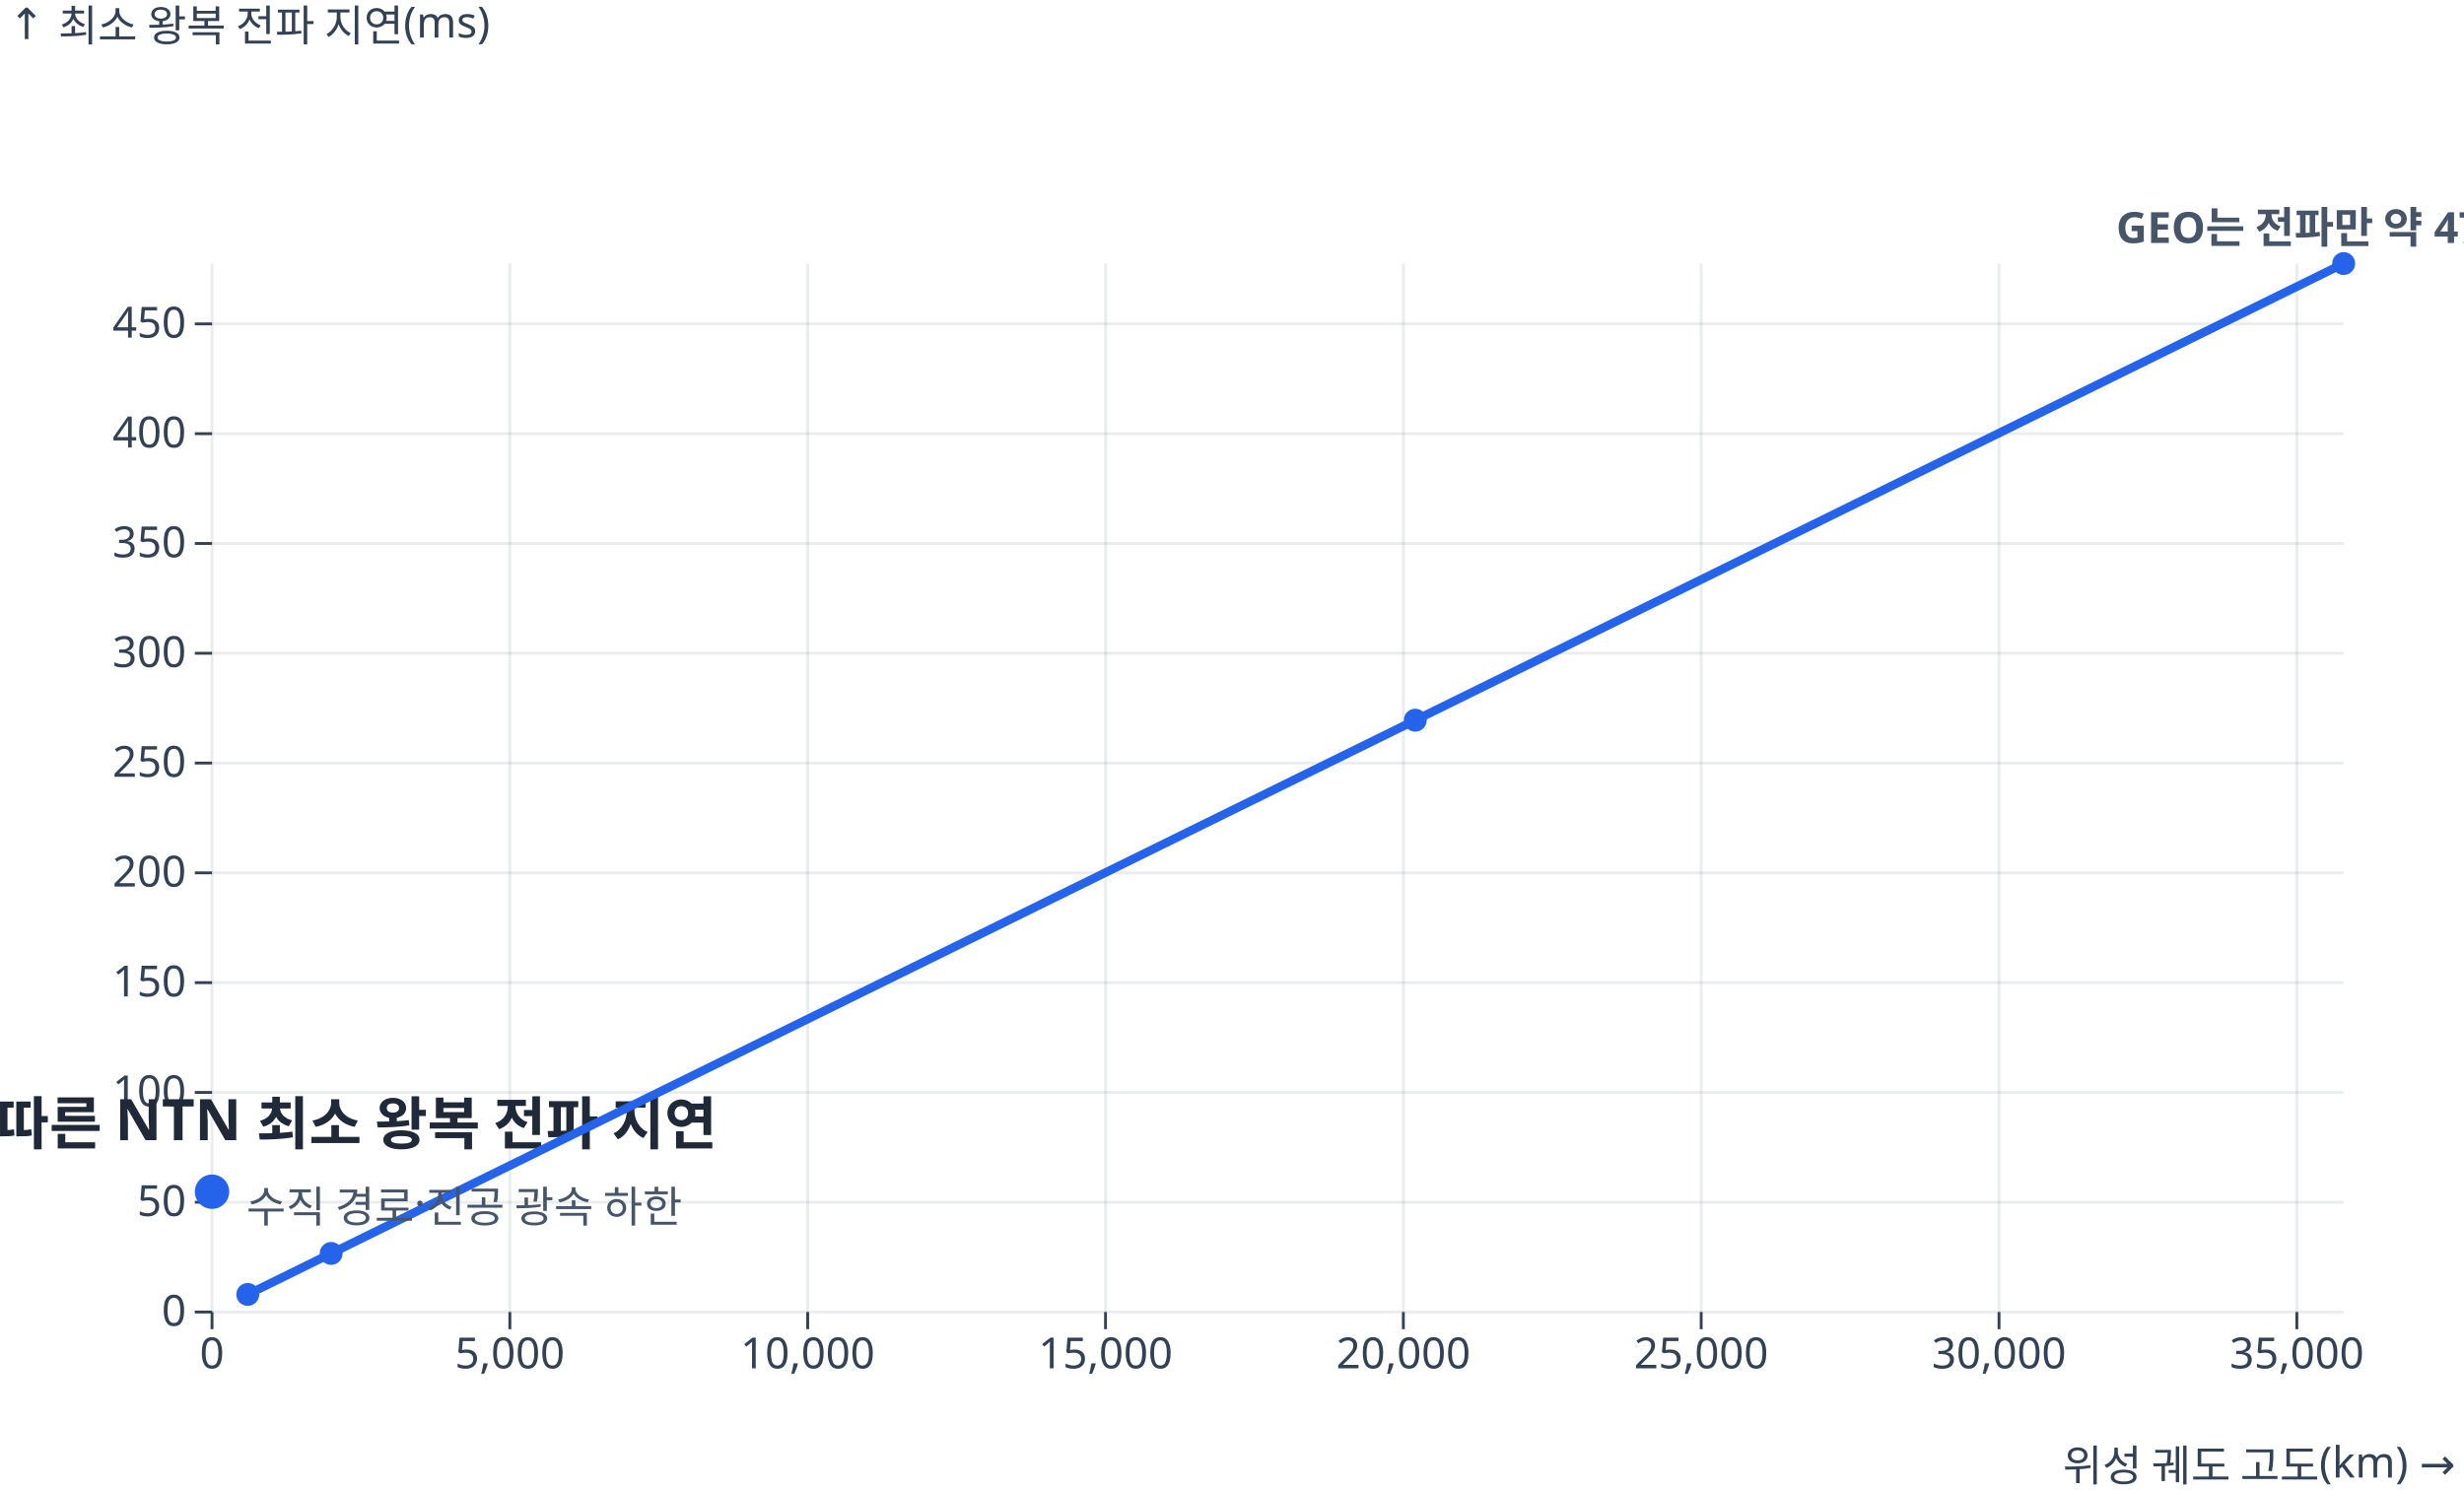
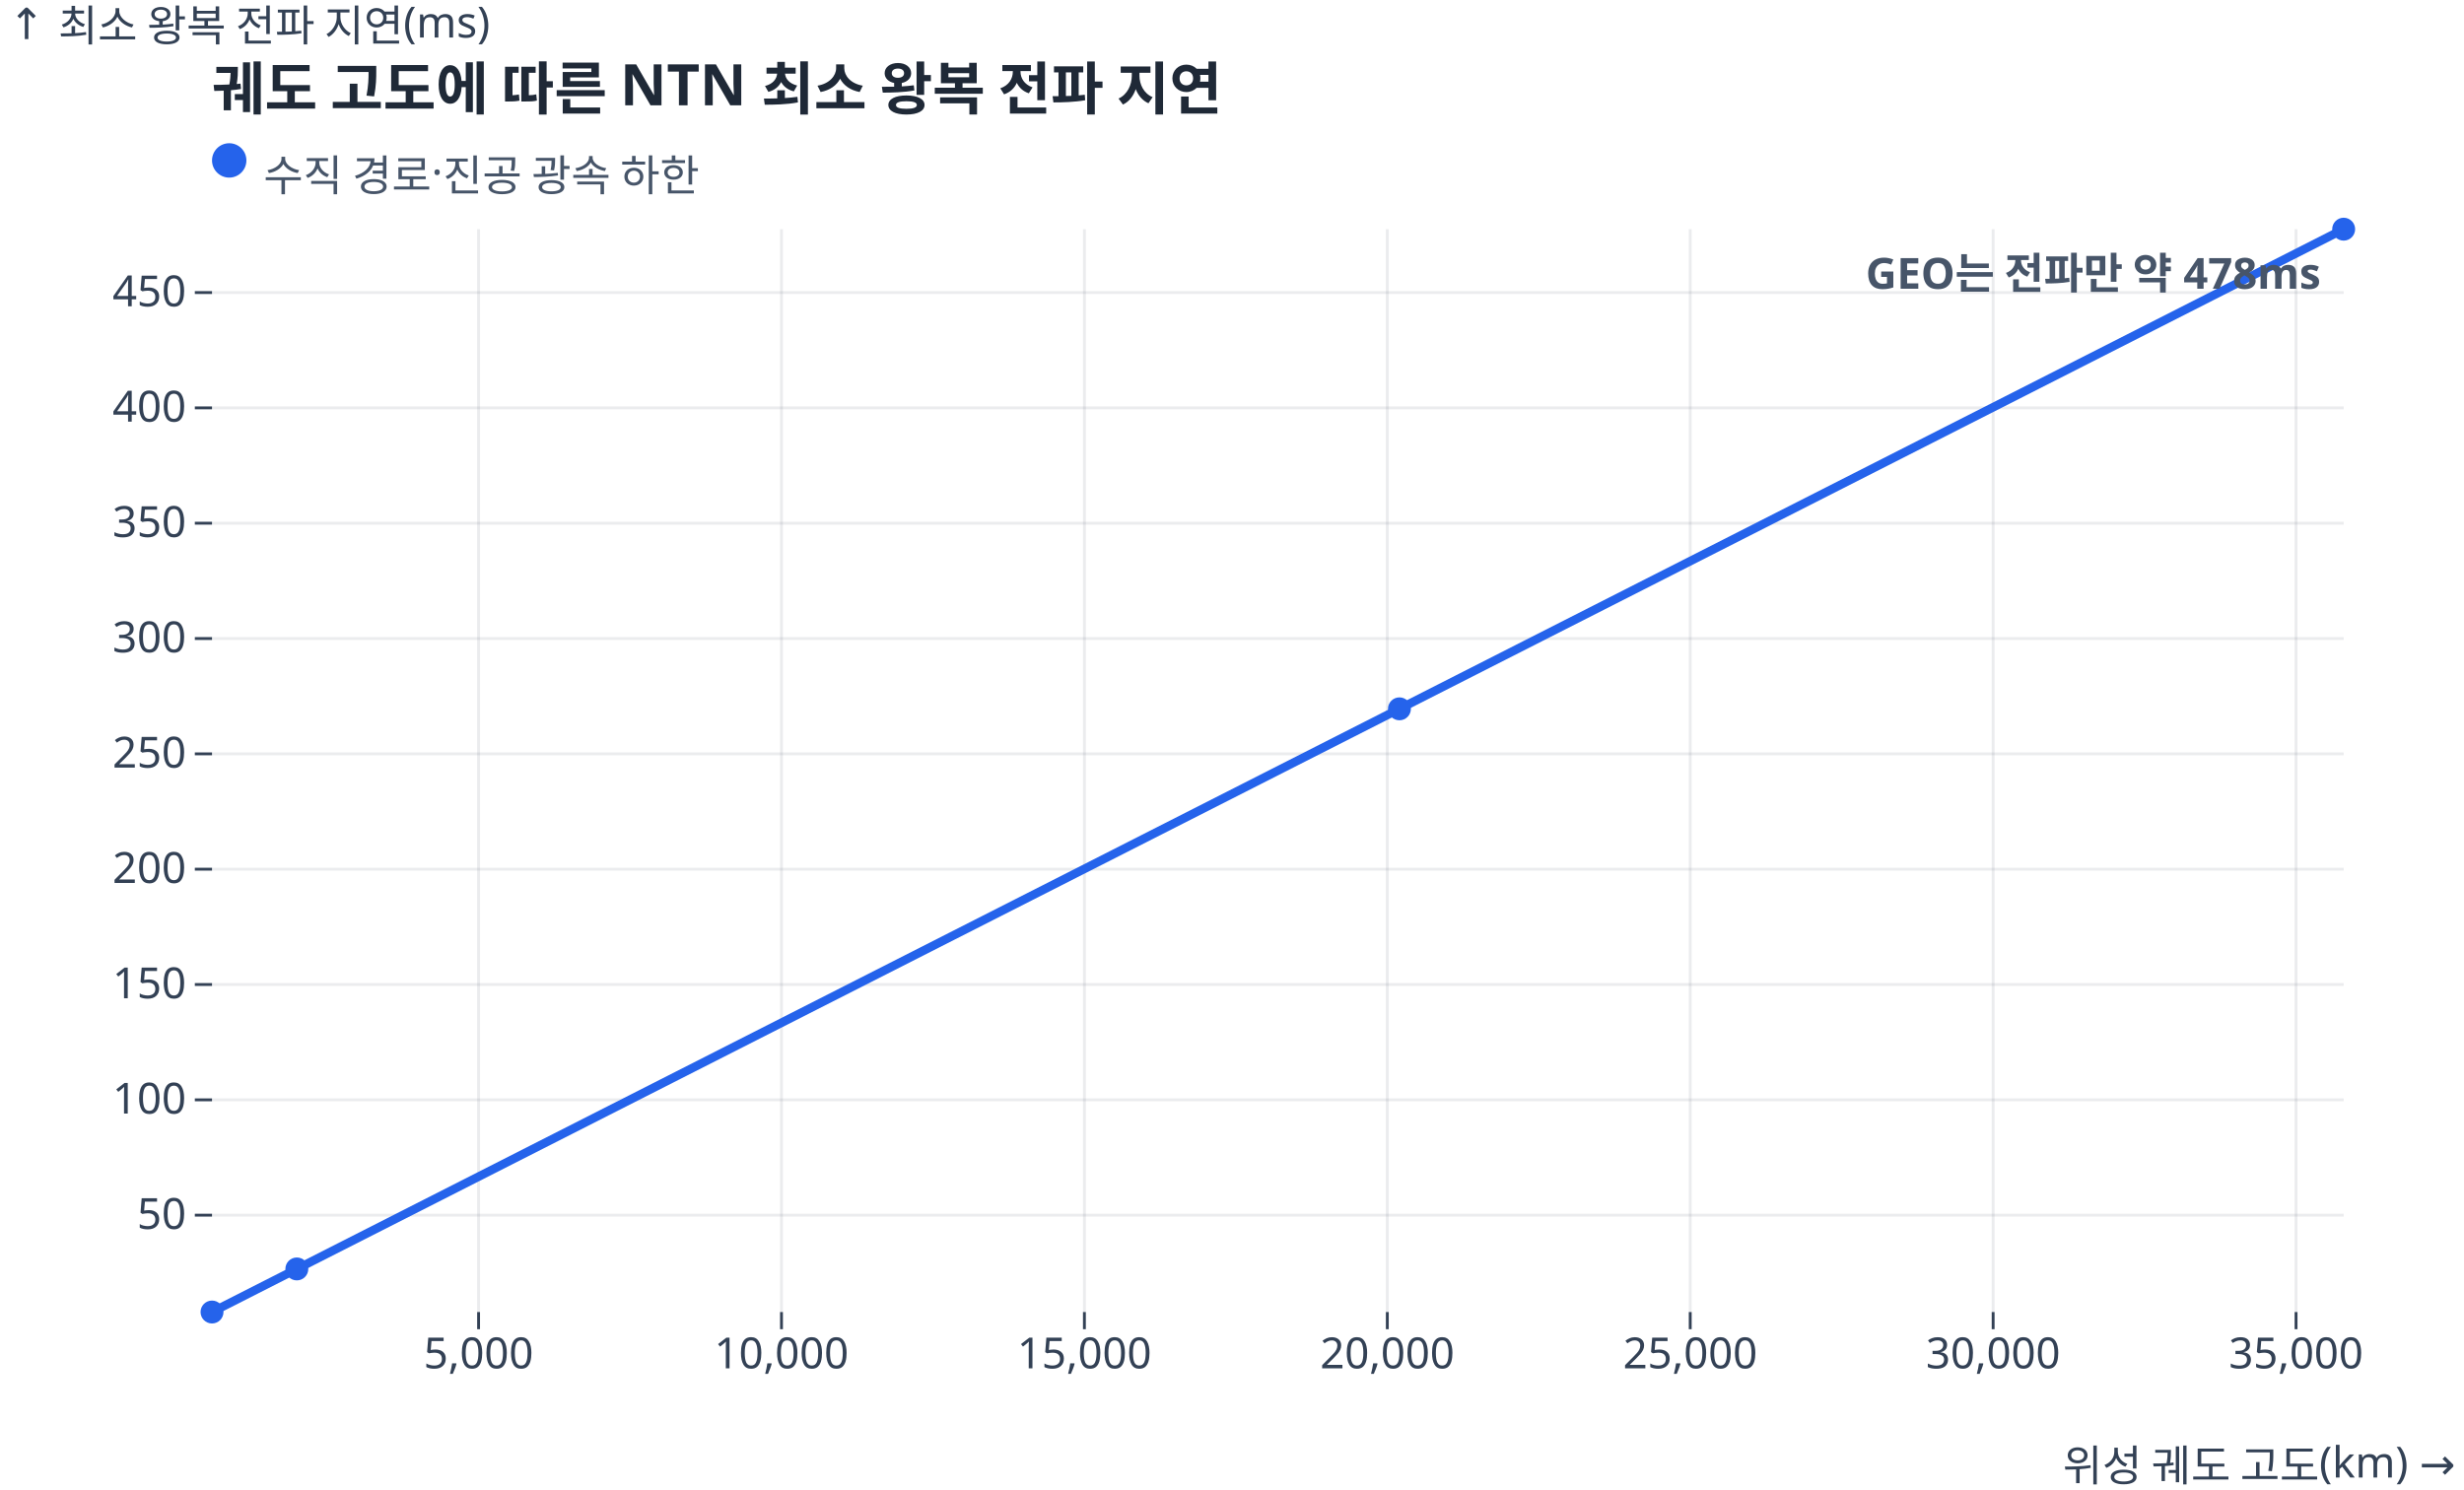
<svg xmlns="http://www.w3.org/2000/svg" class="plot-d6a7b5" fill="currentColor" font-family="system-ui, sans-serif" font-size="10" text-anchor="middle" width="860" height="520" viewBox="0 0 860 520" style="background: rgb(248, 250, 252); color: rgb(51, 65, 85); font-family: system-ui, sans-serif; font-size: 15px;" role="img" aria-label="궤도 고도에 따른 NTN 최소 왕복 전파 지연: 수직 경로·진공 광속 하한 계열 차트">
  <style>:where(.plot-d6a7b5) {
  --plot-background: white;
  display: block;
  height: auto;
  height: intrinsic;
  max-width: 100%;
}
:where(.plot-d6a7b5 text),
:where(.plot-d6a7b5 tspan) {
  white-space: pre;
}</style>
  <g aria-label="y-grid" aria-hidden="true" stroke="currentColor" stroke-opacity="0.1">
-     <line x1="74" x2="818" y1="458" y2="458" />
-     <line x1="74" x2="818" y1="419.674" y2="419.674" />
-     <line x1="74" x2="818" y1="381.347" y2="381.347" />
-     <line x1="74" x2="818" y1="343.021" y2="343.021" />
-     <line x1="74" x2="818" y1="304.694" y2="304.694" />
-     <line x1="74" x2="818" y1="266.368" y2="266.368" />
-     <line x1="74" x2="818" y1="228.041" y2="228.041" />
-     <line x1="74" x2="818" y1="189.715" y2="189.715" />
-     <line x1="74" x2="818" y1="151.388" y2="151.388" />
-     <line x1="74" x2="818" y1="113.062" y2="113.062" />
+     <line x1="74" x2="818" y1="424.188" y2="424.188" />
+     <line x1="74" x2="818" y1="383.93" y2="383.93" />
+     <line x1="74" x2="818" y1="343.672" y2="343.672" />
+     <line x1="74" x2="818" y1="303.414" y2="303.414" />
+     <line x1="74" x2="818" y1="263.156" y2="263.156" />
+     <line x1="74" x2="818" y1="222.898" y2="222.898" />
+     <line x1="74" x2="818" y1="182.639" y2="182.639" />
+     <line x1="74" x2="818" y1="142.381" y2="142.381" />
+     <line x1="74" x2="818" y1="102.123" y2="102.123" />
  </g>
  <g aria-label="y-axis tick" aria-hidden="true" fill="none" stroke="currentColor">
-     <path transform="translate(74,458)" d="M0,0L-6,0" />
-     <path transform="translate(74,419.6735)" d="M0,0L-6,0" />
-     <path transform="translate(74,381.3471)" d="M0,0L-6,0" />
-     <path transform="translate(74,343.0206)" d="M0,0L-6,0" />
-     <path transform="translate(74,304.6942)" d="M0,0L-6,0" />
-     <path transform="translate(74,266.3677)" d="M0,0L-6,0" />
-     <path transform="translate(74,228.0413)" d="M0,0L-6,0" />
-     <path transform="translate(74,189.7148)" d="M0,0L-6,0" />
-     <path transform="translate(74,151.3884)" d="M0,0L-6,0" />
-     <path transform="translate(74,113.0619)" d="M0,0L-6,0" />
+     <path transform="translate(74,424.1877)" d="M0,0L-6,0" />
+     <path transform="translate(74,383.9297)" d="M0,0L-6,0" />
+     <path transform="translate(74,343.6716)" d="M0,0L-6,0" />
+     <path transform="translate(74,303.4136)" d="M0,0L-6,0" />
+     <path transform="translate(74,263.1555)" d="M0,0L-6,0" />
+     <path transform="translate(74,222.8975)" d="M0,0L-6,0" />
+     <path transform="translate(74,182.6395)" d="M0,0L-6,0" />
+     <path transform="translate(74,142.3814)" d="M0,0L-6,0" />
+     <path transform="translate(74,102.1234)" d="M0,0L-6,0" />
  </g>
  <g aria-label="y-axis tick label" text-anchor="end" font-variant="tabular-nums" transform="translate(-9,0)">
-     <text y="0.32em" transform="translate(74,458)">0</text>
-     <text y="0.32em" transform="translate(74,419.6735)">50</text>
-     <text y="0.32em" transform="translate(74,381.3471)">100</text>
-     <text y="0.32em" transform="translate(74,343.0206)">150</text>
-     <text y="0.32em" transform="translate(74,304.6942)">200</text>
-     <text y="0.32em" transform="translate(74,266.3677)">250</text>
-     <text y="0.32em" transform="translate(74,228.0413)">300</text>
-     <text y="0.32em" transform="translate(74,189.7148)">350</text>
-     <text y="0.32em" transform="translate(74,151.3884)">400</text>
-     <text y="0.32em" transform="translate(74,113.0619)">450</text>
+     <text y="0.32em" transform="translate(74,424.1877)">50</text>
+     <text y="0.32em" transform="translate(74,383.9297)">100</text>
+     <text y="0.32em" transform="translate(74,343.6716)">150</text>
+     <text y="0.32em" transform="translate(74,303.4136)">200</text>
+     <text y="0.32em" transform="translate(74,263.1555)">250</text>
+     <text y="0.32em" transform="translate(74,222.8975)">300</text>
+     <text y="0.32em" transform="translate(74,182.6395)">350</text>
+     <text y="0.32em" transform="translate(74,142.3814)">400</text>
+     <text y="0.32em" transform="translate(74,102.1234)">450</text>
  </g>
-   <g aria-label="y-axis label" text-anchor="start" transform="translate(-71,-89)">
-     <text y="0.71em" transform="translate(74,92)">↑ 최소 왕복 전파 지연(ms)</text>
+   <g aria-label="y-axis label" text-anchor="start" transform="translate(-71,-77)">
+     <text y="0.71em" transform="translate(74,80)">↑ 최소 왕복 전파 지연(ms)</text>
  </g>
  <g aria-label="x-grid" aria-hidden="true" stroke="currentColor" stroke-opacity="0.1">
-     <line x1="74" x2="74" y1="92" y2="458" />
-     <line x1="177.951" x2="177.951" y1="92" y2="458" />
-     <line x1="281.903" x2="281.903" y1="92" y2="458" />
-     <line x1="385.854" x2="385.854" y1="92" y2="458" />
-     <line x1="489.805" x2="489.805" y1="92" y2="458" />
-     <line x1="593.756" x2="593.756" y1="92" y2="458" />
-     <line x1="697.708" x2="697.708" y1="92" y2="458" />
-     <line x1="801.659" x2="801.659" y1="92" y2="458" />
+     <line x1="167.037" x2="167.037" y1="80" y2="458" />
+     <line x1="272.761" x2="272.761" y1="80" y2="458" />
+     <line x1="378.485" x2="378.485" y1="80" y2="458" />
+     <line x1="484.209" x2="484.209" y1="80" y2="458" />
+     <line x1="589.932" x2="589.932" y1="80" y2="458" />
+     <line x1="695.656" x2="695.656" y1="80" y2="458" />
+     <line x1="801.38" x2="801.38" y1="80" y2="458" />
  </g>
  <g aria-label="x-axis tick" aria-hidden="true" fill="none" stroke="currentColor">
-     <path transform="translate(74,458)" d="M0,0L0,6" />
-     <path transform="translate(177.9513,458)" d="M0,0L0,6" />
-     <path transform="translate(281.9025,458)" d="M0,0L0,6" />
-     <path transform="translate(385.8538,458)" d="M0,0L0,6" />
-     <path transform="translate(489.8051,458)" d="M0,0L0,6" />
-     <path transform="translate(593.7563,458)" d="M0,0L0,6" />
-     <path transform="translate(697.7076,458)" d="M0,0L0,6" />
-     <path transform="translate(801.6589,458)" d="M0,0L0,6" />
+     <path transform="translate(167.037,458)" d="M0,0L0,6" />
+     <path transform="translate(272.7609,458)" d="M0,0L0,6" />
+     <path transform="translate(378.4847,458)" d="M0,0L0,6" />
+     <path transform="translate(484.2086,458)" d="M0,0L0,6" />
+     <path transform="translate(589.9325,458)" d="M0,0L0,6" />
+     <path transform="translate(695.6563,458)" d="M0,0L0,6" />
+     <path transform="translate(801.3802,458)" d="M0,0L0,6" />
  </g>
  <g aria-label="x-axis tick label" font-variant="tabular-nums" transform="translate(0,9)">
-     <text y="0.71em" transform="translate(74,458)">0</text>
-     <text y="0.71em" transform="translate(177.9513,458)">5,000</text>
-     <text y="0.71em" transform="translate(281.9025,458)">10,000</text>
-     <text y="0.71em" transform="translate(385.8538,458)">15,000</text>
-     <text y="0.71em" transform="translate(489.8051,458)">20,000</text>
-     <text y="0.71em" transform="translate(593.7563,458)">25,000</text>
-     <text y="0.71em" transform="translate(697.7076,458)">30,000</text>
-     <text y="0.71em" transform="translate(801.6589,458)">35,000</text>
+     <text y="0.71em" transform="translate(167.037,458)">5,000</text>
+     <text y="0.71em" transform="translate(272.7609,458)">10,000</text>
+     <text y="0.71em" transform="translate(378.4847,458)">15,000</text>
+     <text y="0.71em" transform="translate(484.2086,458)">20,000</text>
+     <text y="0.71em" transform="translate(589.9325,458)">25,000</text>
+     <text y="0.71em" transform="translate(695.6563,458)">30,000</text>
+     <text y="0.71em" transform="translate(801.3802,458)">35,000</text>
  </g>
  <g aria-label="x-axis label" text-anchor="end" transform="translate(39,59)">
    <text transform="translate(818,458)">위성 궤도 고도(km) →</text>
  </g>
-   <g aria-label="text" fill="#1f2937" font-size="20" font-weight="700" transform="translate(0,-72)">
-     <text y="0.71em" transform="translate(74.0104,457.2335)">궤도 고도에 따른 NTN 최소 왕복 전파 지연</text>
+   <g aria-label="text" fill="#1f2937" text-anchor="start" font-size="20" font-weight="700" transform="translate(0,-56)">
+     <text y="0.71em" transform="translate(74,80)">궤도 고도에 따른 NTN 최소 왕복 전파 지연</text>
+   </g>
+   <g aria-label="dot" fill="#2563eb" transform="translate(6,-24)">
+     <circle cx="74" cy="80" r="6" />
+   </g>
+   <g aria-label="text" fill="#475569" text-anchor="start" transform="translate(18,-24)">
+     <text y="0.71em" transform="translate(74,80)">수직 경로·진공 광속 하한</text>
  </g>
  <g aria-label="line" fill="none" stroke-width="3" stroke-linejoin="round" stroke-linecap="round">
-     <path stroke="#2563eb" d="M86.474,451.864L115.581,437.545L493.963,251.405L818,92" />
+     <path stroke="#2563eb" d="M74,458L103.603,442.96L488.438,247.439L818,80" />
  </g>
  <g aria-label="dot">
-     <circle cx="86.474" cy="451.864" r="4" fill="#2563eb" />
-     <circle cx="115.581" cy="437.545" r="4" fill="#2563eb" />
-     <circle cx="493.963" cy="251.405" r="4" fill="#2563eb" />
-     <circle cx="818" cy="92" r="4" fill="#2563eb" />
+     <circle cx="74" cy="458" r="4" fill="#2563eb" />
+     <circle cx="103.603" cy="442.96" r="4" fill="#2563eb" />
+     <circle cx="488.438" cy="247.439" r="4" fill="#2563eb" />
+     <circle cx="818" cy="80" r="4" fill="#2563eb" />
  </g>
-   <g aria-label="text" fill="#475569" font-weight="600" transform="translate(0,-12)">
-     <text y="0.32em" transform="translate(818,92)">GEO는 전파만 약 478ms</text>
-   </g>
-   <g aria-label="dot" transform="translate(0,-42)">
-     <circle cx="74" cy="458" r="6" fill="#2563eb" />
-   </g>
-   <g aria-label="text" fill="#475569" text-anchor="start" transform="translate(12,-42)">
-     <text y="0.71em" transform="translate(74,458)">수직 경로·진공 광속 하한</text>
+   <g aria-label="text" fill="#475569" text-anchor="end" font-weight="600" transform="translate(-8,16)">
+     <text y="0.32em" transform="translate(818,80)">GEO는 전파만 약 478ms</text>
  </g>
</svg>
